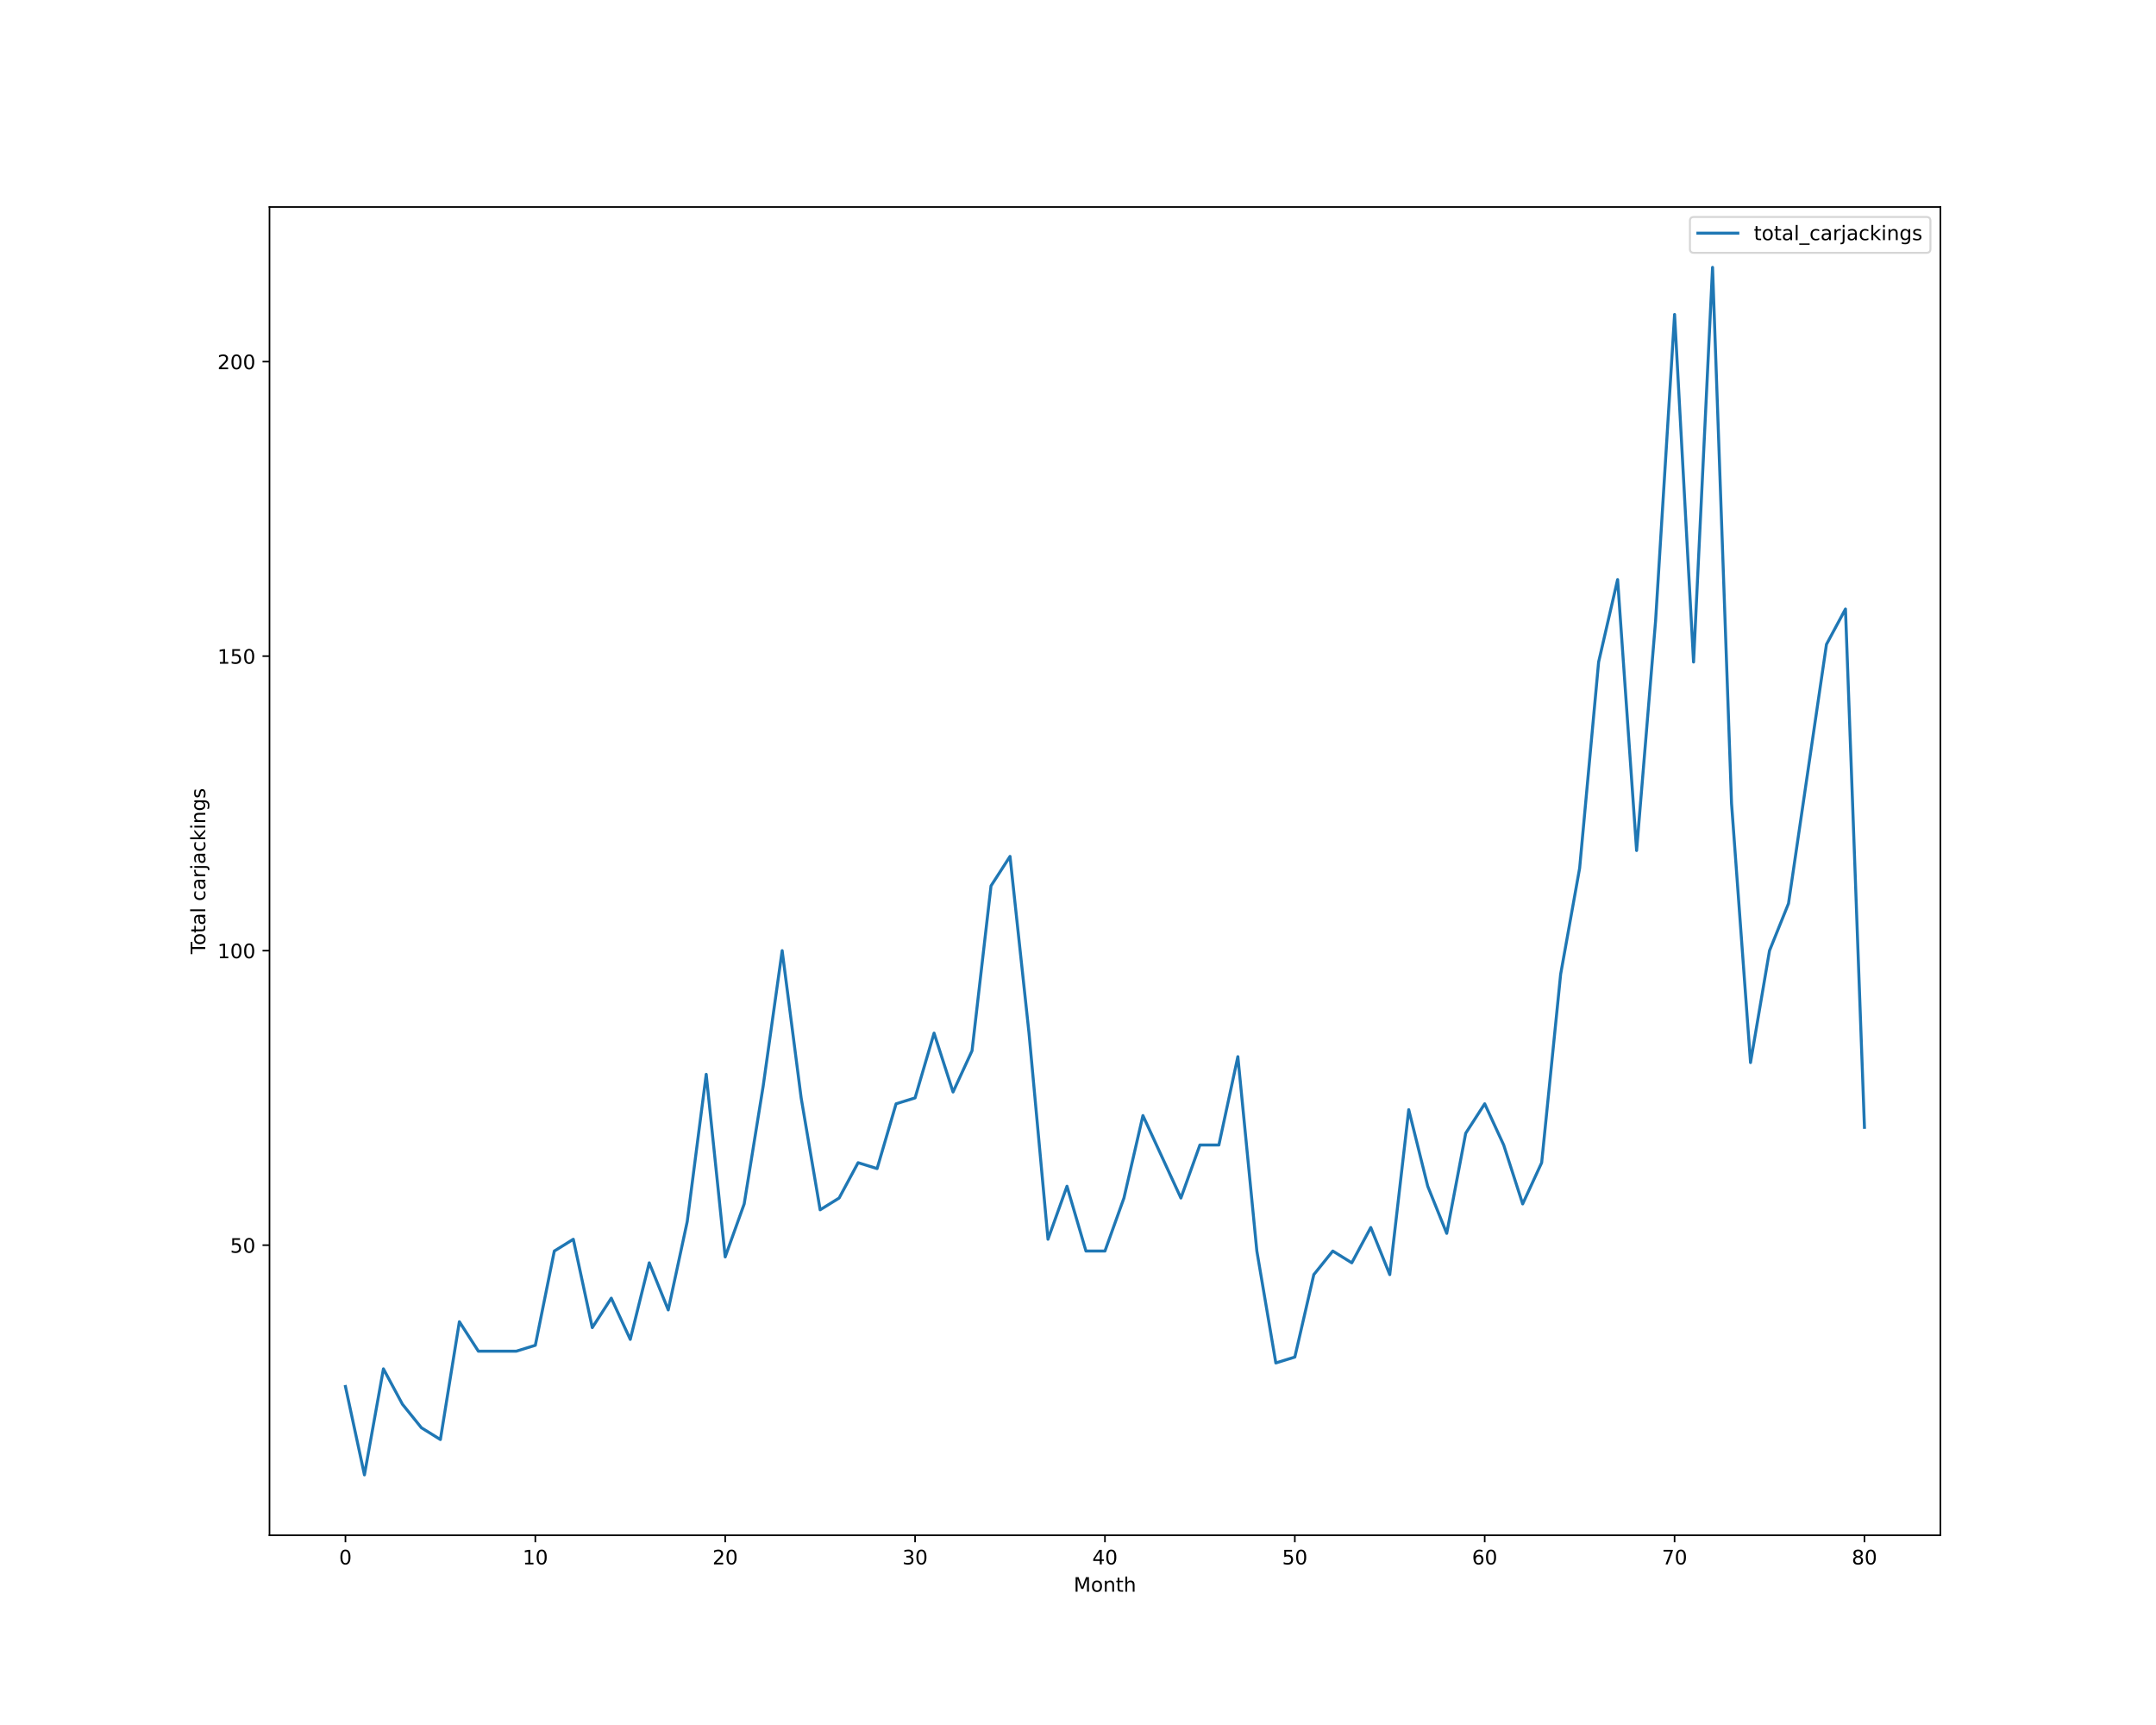
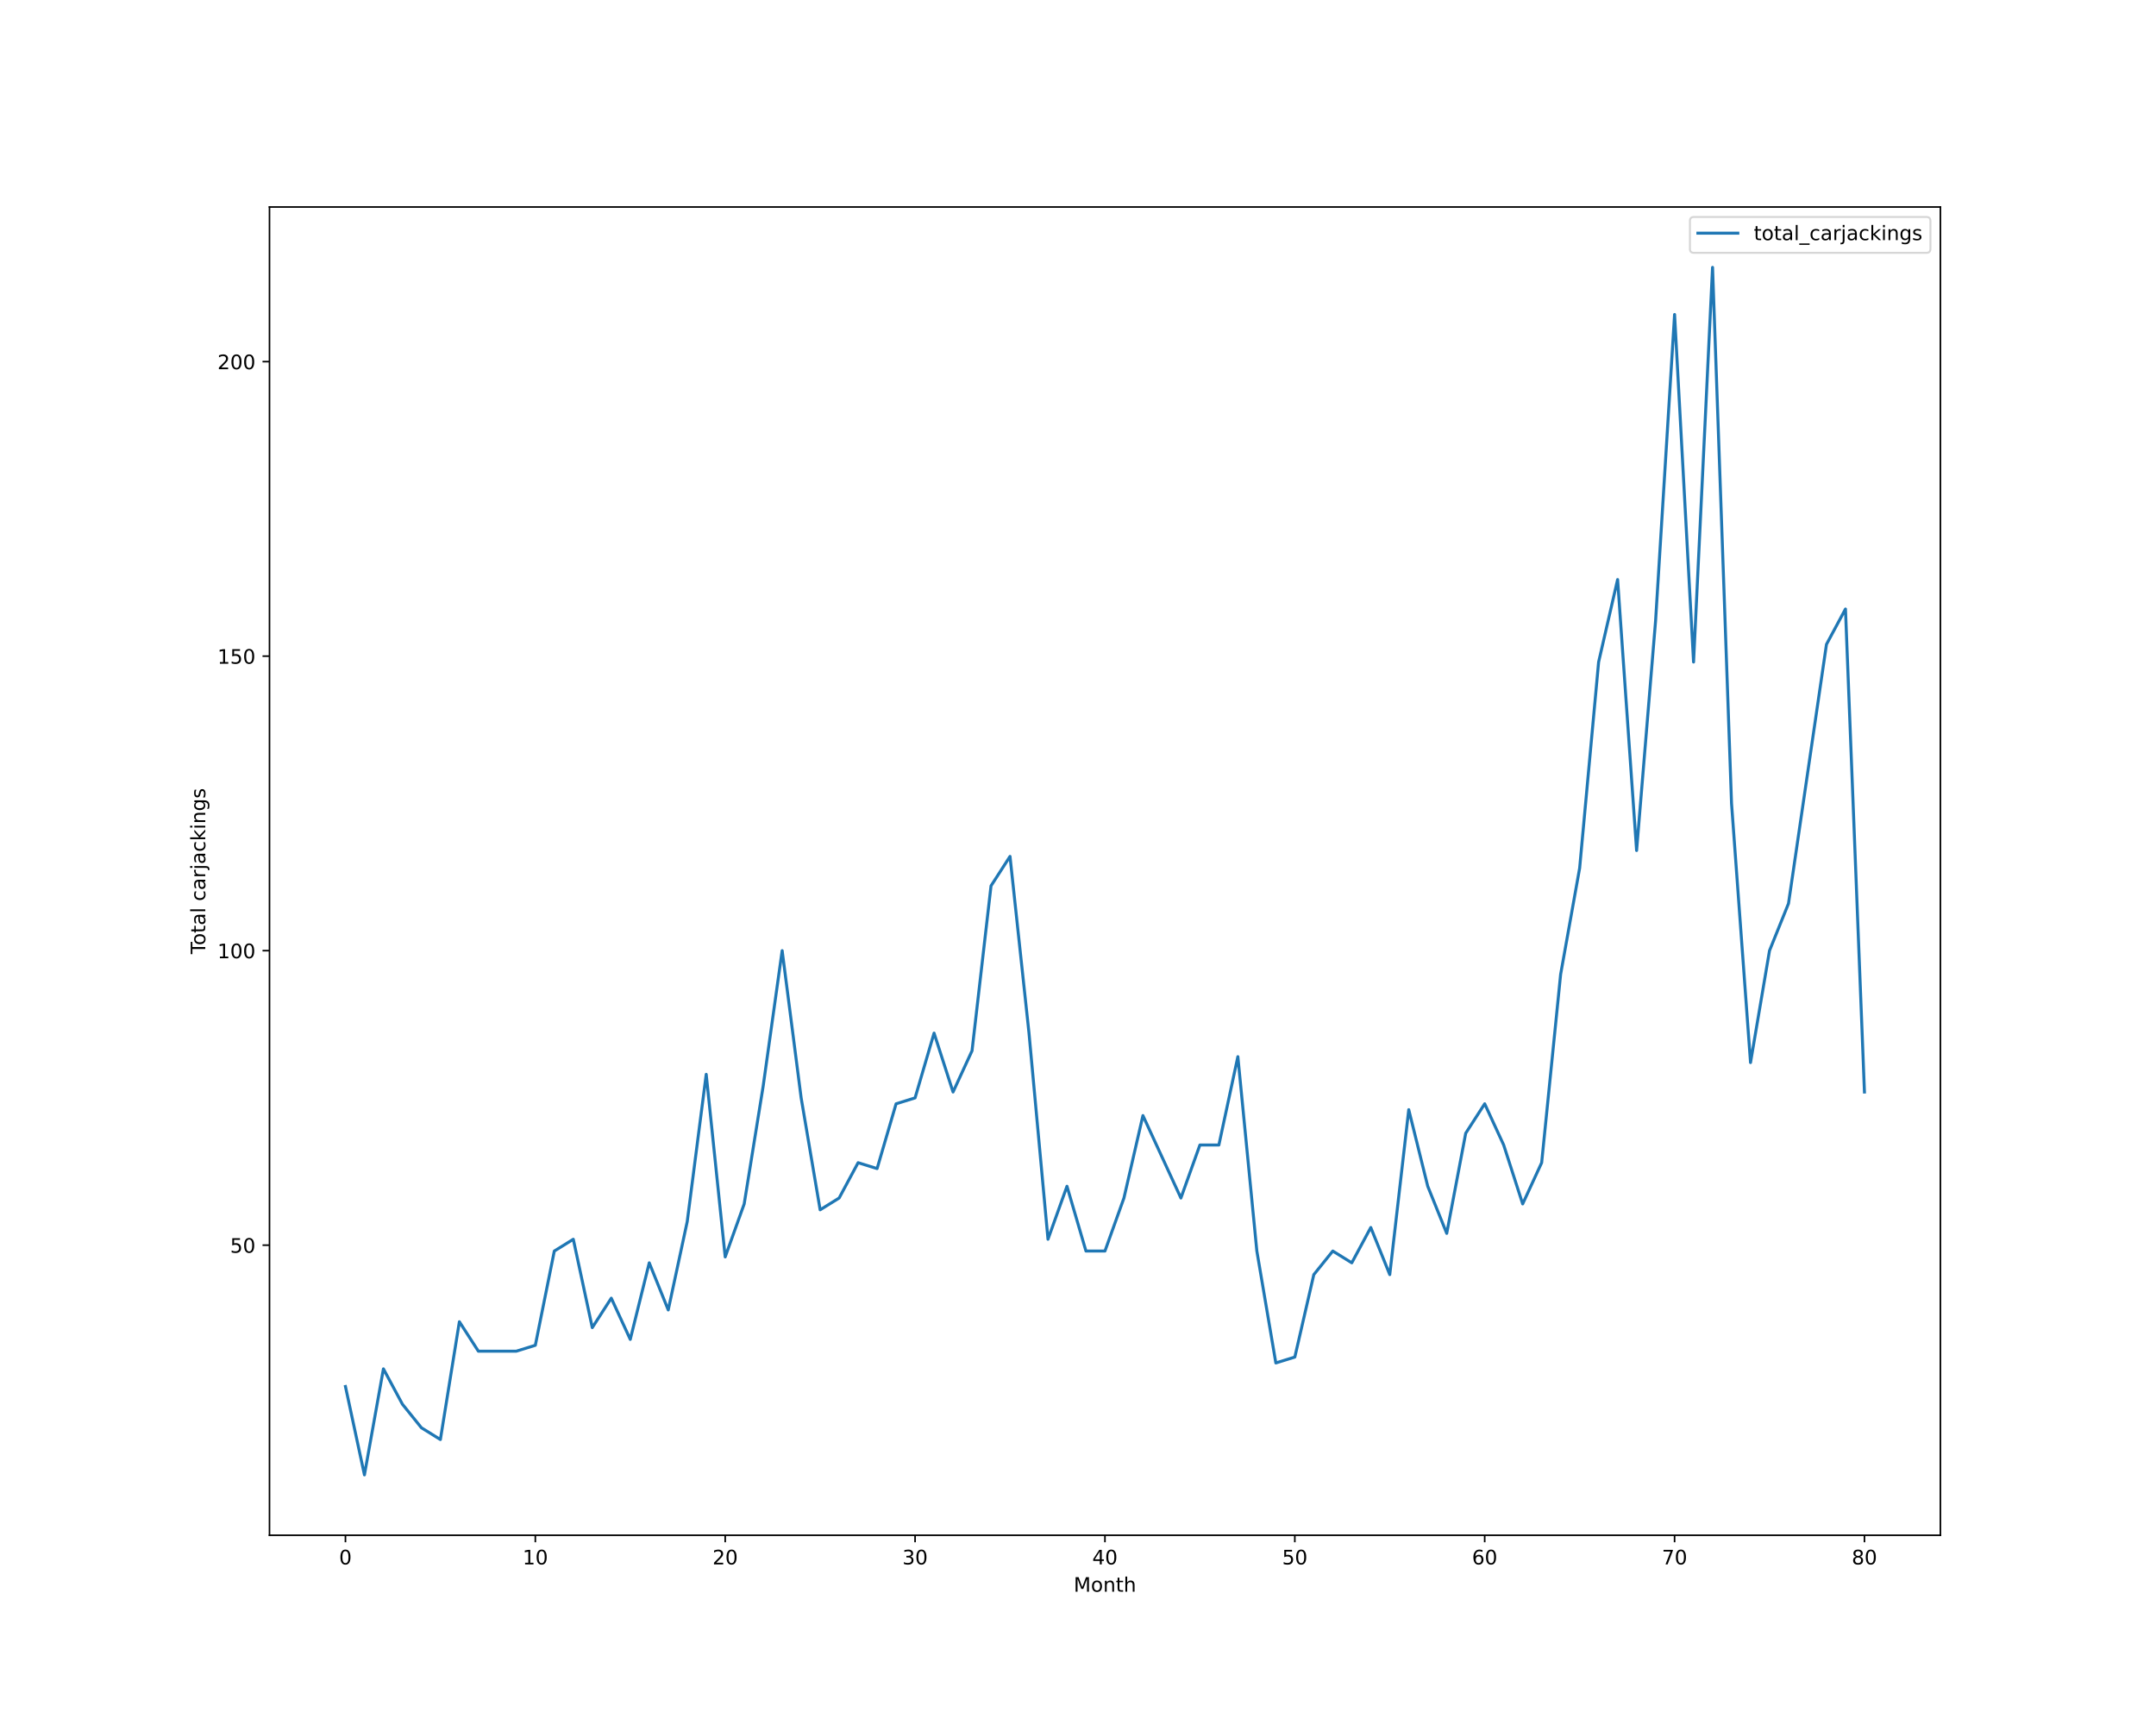
<svg xmlns="http://www.w3.org/2000/svg" xmlns:xlink="http://www.w3.org/1999/xlink" height="864pt" version="1.1" viewBox="0 0 1080 864" width="1080pt">
  <defs>
    <style type="text/css">*{stroke-linecap:butt;stroke-linejoin:round;}</style>
  </defs>
  <g id="figure_1">
    <g id="patch_1">
      <path d="M 0 864  L 1080 864  L 1080 0  L 0 0  z " style="fill:#ffffff;" />
    </g>
    <g id="axes_1">
      <g id="patch_2">
        <path d="M 135 768.96  L 972 768.96  L 972 103.68  L 135 103.68  z " style="fill:#ffffff;" />
      </g>
      <g id="matplotlib.axis_1">
        <g id="xtick_1">
          <g id="line2d_1">
            <defs>
-               <path d="M 0 0  L 0 3.5  " id="mf2a872549b" style="stroke:#000000;stroke-width:0.8;" />
-             </defs>
-             <g>
-               <use style="stroke:#000000;stroke-width:0.8;" x="173.045" xlink:href="#mf2a872549b" y="768.96" />
+               <path d="M 0 0  L 0 3.5  " id="m45ec849edf" style="stroke:#000000;stroke-width:0.8;" />
+             </defs>
+             <g>
+               <use style="stroke:#000000;stroke-width:0.8;" x="173.045" xlink:href="#m45ec849edf" y="768.96" />
            </g>
          </g>
          <g id="text_1">
            <g transform="translate(169.8642 783.5584)scale(0.1 -0.1)">
              <defs>
                <path d="M 2034 4250  Q 1547 4250 1301 3770  Q 1056 3291 1056 2328  Q 1056 1369 1301 889  Q 1547 409 2034 409  Q 2525 409 2770 889  Q 3016 1369 3016 2328  Q 3016 3291 2770 3770  Q 2525 4250 2034 4250  z M 2034 4750  Q 2819 4750 3233 4129  Q 3647 3509 3647 2328  Q 3647 1150 3233 529  Q 2819 -91 2034 -91  Q 1250 -91 836 529  Q 422 1150 422 2328  Q 422 3509 836 4129  Q 1250 4750 2034 4750  z " id="DejaVuSans-30" transform="scale(0.015625)" />
              </defs>
              <use xlink:href="#DejaVuSans-30" />
            </g>
          </g>
        </g>
        <g id="xtick_2">
          <g id="line2d_2">
            <g>
-               <use style="stroke:#000000;stroke-width:0.8;" x="268.159" xlink:href="#mf2a872549b" y="768.96" />
+               <use style="stroke:#000000;stroke-width:0.8;" x="268.159" xlink:href="#m45ec849edf" y="768.96" />
            </g>
          </g>
          <g id="text_2">
            <g transform="translate(261.7966 783.5584)scale(0.1 -0.1)">
              <defs>
                <path d="M 794 531  L 1825 531  L 1825 4091  L 703 3866  L 703 4441  L 1819 4666  L 2450 4666  L 2450 531  L 3481 531  L 3481 0  L 794 0  L 794 531  z " id="DejaVuSans-31" transform="scale(0.015625)" />
              </defs>
              <use xlink:href="#DejaVuSans-31" />
              <use x="63.623" xlink:href="#DejaVuSans-30" />
            </g>
          </g>
        </g>
        <g id="xtick_3">
          <g id="line2d_3">
            <g>
-               <use style="stroke:#000000;stroke-width:0.8;" x="363.273" xlink:href="#mf2a872549b" y="768.96" />
+               <use style="stroke:#000000;stroke-width:0.8;" x="363.273" xlink:href="#m45ec849edf" y="768.96" />
            </g>
          </g>
          <g id="text_3">
            <g transform="translate(356.9102 783.5584)scale(0.1 -0.1)">
              <defs>
                <path d="M 1228 531  L 3431 531  L 3431 0  L 469 0  L 469 531  Q 828 903 1448 1529  Q 2069 2156 2228 2338  Q 2531 2678 2651 2914  Q 2772 3150 2772 3378  Q 2772 3750 2511 3984  Q 2250 4219 1831 4219  Q 1534 4219 1204 4116  Q 875 4013 500 3803  L 500 4441  Q 881 4594 1212 4672  Q 1544 4750 1819 4750  Q 2544 4750 2975 4387  Q 3406 4025 3406 3419  Q 3406 3131 3298 2873  Q 3191 2616 2906 2266  Q 2828 2175 2409 1742  Q 1991 1309 1228 531  z " id="DejaVuSans-32" transform="scale(0.015625)" />
              </defs>
              <use xlink:href="#DejaVuSans-32" />
              <use x="63.623" xlink:href="#DejaVuSans-30" />
            </g>
          </g>
        </g>
        <g id="xtick_4">
          <g id="line2d_4">
            <g>
-               <use style="stroke:#000000;stroke-width:0.8;" x="458.386" xlink:href="#mf2a872549b" y="768.96" />
+               <use style="stroke:#000000;stroke-width:0.8;" x="458.386" xlink:href="#m45ec849edf" y="768.96" />
            </g>
          </g>
          <g id="text_4">
            <g transform="translate(452.0239 783.5584)scale(0.1 -0.1)">
              <defs>
                <path d="M 2597 2516  Q 3050 2419 3304 2112  Q 3559 1806 3559 1356  Q 3559 666 3084 287  Q 2609 -91 1734 -91  Q 1441 -91 1130 -33  Q 819 25 488 141  L 488 750  Q 750 597 1062 519  Q 1375 441 1716 441  Q 2309 441 2620 675  Q 2931 909 2931 1356  Q 2931 1769 2642 2001  Q 2353 2234 1838 2234  L 1294 2234  L 1294 2753  L 1863 2753  Q 2328 2753 2575 2939  Q 2822 3125 2822 3475  Q 2822 3834 2567 4026  Q 2313 4219 1838 4219  Q 1578 4219 1281 4162  Q 984 4106 628 3988  L 628 4550  Q 988 4650 1302 4700  Q 1616 4750 1894 4750  Q 2613 4750 3031 4423  Q 3450 4097 3450 3541  Q 3450 3153 3228 2886  Q 3006 2619 2597 2516  z " id="DejaVuSans-33" transform="scale(0.015625)" />
              </defs>
              <use xlink:href="#DejaVuSans-33" />
              <use x="63.623" xlink:href="#DejaVuSans-30" />
            </g>
          </g>
        </g>
        <g id="xtick_5">
          <g id="line2d_5">
            <g>
-               <use style="stroke:#000000;stroke-width:0.8;" x="553.5" xlink:href="#mf2a872549b" y="768.96" />
+               <use style="stroke:#000000;stroke-width:0.8;" x="553.5" xlink:href="#m45ec849edf" y="768.96" />
            </g>
          </g>
          <g id="text_5">
            <g transform="translate(547.1375 783.5584)scale(0.1 -0.1)">
              <defs>
                <path d="M 2419 4116  L 825 1625  L 2419 1625  L 2419 4116  z M 2253 4666  L 3047 4666  L 3047 1625  L 3713 1625  L 3713 1100  L 3047 1100  L 3047 0  L 2419 0  L 2419 1100  L 313 1100  L 313 1709  L 2253 4666  z " id="DejaVuSans-34" transform="scale(0.015625)" />
              </defs>
              <use xlink:href="#DejaVuSans-34" />
              <use x="63.623" xlink:href="#DejaVuSans-30" />
            </g>
          </g>
        </g>
        <g id="xtick_6">
          <g id="line2d_6">
            <g>
-               <use style="stroke:#000000;stroke-width:0.8;" x="648.614" xlink:href="#mf2a872549b" y="768.96" />
+               <use style="stroke:#000000;stroke-width:0.8;" x="648.614" xlink:href="#m45ec849edf" y="768.96" />
            </g>
          </g>
          <g id="text_6">
            <g transform="translate(642.2511 783.5584)scale(0.1 -0.1)">
              <defs>
                <path d="M 691 4666  L 3169 4666  L 3169 4134  L 1269 4134  L 1269 2991  Q 1406 3038 1543 3061  Q 1681 3084 1819 3084  Q 2600 3084 3056 2656  Q 3513 2228 3513 1497  Q 3513 744 3044 326  Q 2575 -91 1722 -91  Q 1428 -91 1123 -41  Q 819 9 494 109  L 494 744  Q 775 591 1075 516  Q 1375 441 1709 441  Q 2250 441 2565 725  Q 2881 1009 2881 1497  Q 2881 1984 2565 2268  Q 2250 2553 1709 2553  Q 1456 2553 1204 2497  Q 953 2441 691 2322  L 691 4666  z " id="DejaVuSans-35" transform="scale(0.015625)" />
              </defs>
              <use xlink:href="#DejaVuSans-35" />
              <use x="63.623" xlink:href="#DejaVuSans-30" />
            </g>
          </g>
        </g>
        <g id="xtick_7">
          <g id="line2d_7">
            <g>
-               <use style="stroke:#000000;stroke-width:0.8;" x="743.727" xlink:href="#mf2a872549b" y="768.96" />
+               <use style="stroke:#000000;stroke-width:0.8;" x="743.727" xlink:href="#m45ec849edf" y="768.96" />
            </g>
          </g>
          <g id="text_7">
            <g transform="translate(737.3648 783.5584)scale(0.1 -0.1)">
              <defs>
                <path d="M 2113 2584  Q 1688 2584 1439 2293  Q 1191 2003 1191 1497  Q 1191 994 1439 701  Q 1688 409 2113 409  Q 2538 409 2786 701  Q 3034 994 3034 1497  Q 3034 2003 2786 2293  Q 2538 2584 2113 2584  z M 3366 4563  L 3366 3988  Q 3128 4100 2886 4159  Q 2644 4219 2406 4219  Q 1781 4219 1451 3797  Q 1122 3375 1075 2522  Q 1259 2794 1537 2939  Q 1816 3084 2150 3084  Q 2853 3084 3261 2657  Q 3669 2231 3669 1497  Q 3669 778 3244 343  Q 2819 -91 2113 -91  Q 1303 -91 875 529  Q 447 1150 447 2328  Q 447 3434 972 4092  Q 1497 4750 2381 4750  Q 2619 4750 2861 4703  Q 3103 4656 3366 4563  z " id="DejaVuSans-36" transform="scale(0.015625)" />
              </defs>
              <use xlink:href="#DejaVuSans-36" />
              <use x="63.623" xlink:href="#DejaVuSans-30" />
            </g>
          </g>
        </g>
        <g id="xtick_8">
          <g id="line2d_8">
            <g>
-               <use style="stroke:#000000;stroke-width:0.8;" x="838.841" xlink:href="#mf2a872549b" y="768.96" />
+               <use style="stroke:#000000;stroke-width:0.8;" x="838.841" xlink:href="#m45ec849edf" y="768.96" />
            </g>
          </g>
          <g id="text_8">
            <g transform="translate(832.4784 783.5584)scale(0.1 -0.1)">
              <defs>
                <path d="M 525 4666  L 3525 4666  L 3525 4397  L 1831 0  L 1172 0  L 2766 4134  L 525 4134  L 525 4666  z " id="DejaVuSans-37" transform="scale(0.015625)" />
              </defs>
              <use xlink:href="#DejaVuSans-37" />
              <use x="63.623" xlink:href="#DejaVuSans-30" />
            </g>
          </g>
        </g>
        <g id="xtick_9">
          <g id="line2d_9">
            <g>
-               <use style="stroke:#000000;stroke-width:0.8;" x="933.955" xlink:href="#mf2a872549b" y="768.96" />
+               <use style="stroke:#000000;stroke-width:0.8;" x="933.955" xlink:href="#m45ec849edf" y="768.96" />
            </g>
          </g>
          <g id="text_9">
            <g transform="translate(927.592 783.5584)scale(0.1 -0.1)">
              <defs>
                <path d="M 2034 2216  Q 1584 2216 1326 1975  Q 1069 1734 1069 1313  Q 1069 891 1326 650  Q 1584 409 2034 409  Q 2484 409 2743 651  Q 3003 894 3003 1313  Q 3003 1734 2745 1975  Q 2488 2216 2034 2216  z M 1403 2484  Q 997 2584 770 2862  Q 544 3141 544 3541  Q 544 4100 942 4425  Q 1341 4750 2034 4750  Q 2731 4750 3128 4425  Q 3525 4100 3525 3541  Q 3525 3141 3298 2862  Q 3072 2584 2669 2484  Q 3125 2378 3379 2068  Q 3634 1759 3634 1313  Q 3634 634 3220 271  Q 2806 -91 2034 -91  Q 1263 -91 848 271  Q 434 634 434 1313  Q 434 1759 690 2068  Q 947 2378 1403 2484  z M 1172 3481  Q 1172 3119 1398 2916  Q 1625 2713 2034 2713  Q 2441 2713 2670 2916  Q 2900 3119 2900 3481  Q 2900 3844 2670 4047  Q 2441 4250 2034 4250  Q 1625 4250 1398 4047  Q 1172 3844 1172 3481  z " id="DejaVuSans-38" transform="scale(0.015625)" />
              </defs>
              <use xlink:href="#DejaVuSans-38" />
              <use x="63.623" xlink:href="#DejaVuSans-30" />
            </g>
          </g>
        </g>
        <g id="text_10">
          <g transform="translate(537.8289 797.2366)scale(0.1 -0.1)">
            <defs>
              <path d="M 628 4666  L 1569 4666  L 2759 1491  L 3956 4666  L 4897 4666  L 4897 0  L 4281 0  L 4281 4097  L 3078 897  L 2444 897  L 1241 4097  L 1241 0  L 628 0  L 628 4666  z " id="DejaVuSans-4d" transform="scale(0.015625)" />
              <path d="M 1959 3097  Q 1497 3097 1228 2736  Q 959 2375 959 1747  Q 959 1119 1226 758  Q 1494 397 1959 397  Q 2419 397 2687 759  Q 2956 1122 2956 1747  Q 2956 2369 2687 2733  Q 2419 3097 1959 3097  z M 1959 3584  Q 2709 3584 3137 3096  Q 3566 2609 3566 1747  Q 3566 888 3137 398  Q 2709 -91 1959 -91  Q 1206 -91 779 398  Q 353 888 353 1747  Q 353 2609 779 3096  Q 1206 3584 1959 3584  z " id="DejaVuSans-6f" transform="scale(0.015625)" />
              <path d="M 3513 2113  L 3513 0  L 2938 0  L 2938 2094  Q 2938 2591 2744 2837  Q 2550 3084 2163 3084  Q 1697 3084 1428 2787  Q 1159 2491 1159 1978  L 1159 0  L 581 0  L 581 3500  L 1159 3500  L 1159 2956  Q 1366 3272 1645 3428  Q 1925 3584 2291 3584  Q 2894 3584 3203 3211  Q 3513 2838 3513 2113  z " id="DejaVuSans-6e" transform="scale(0.015625)" />
              <path d="M 1172 4494  L 1172 3500  L 2356 3500  L 2356 3053  L 1172 3053  L 1172 1153  Q 1172 725 1289 603  Q 1406 481 1766 481  L 2356 481  L 2356 0  L 1766 0  Q 1100 0 847 248  Q 594 497 594 1153  L 594 3053  L 172 3053  L 172 3500  L 594 3500  L 594 4494  L 1172 4494  z " id="DejaVuSans-74" transform="scale(0.015625)" />
              <path d="M 3513 2113  L 3513 0  L 2938 0  L 2938 2094  Q 2938 2591 2744 2837  Q 2550 3084 2163 3084  Q 1697 3084 1428 2787  Q 1159 2491 1159 1978  L 1159 0  L 581 0  L 581 4863  L 1159 4863  L 1159 2956  Q 1366 3272 1645 3428  Q 1925 3584 2291 3584  Q 2894 3584 3203 3211  Q 3513 2838 3513 2113  z " id="DejaVuSans-68" transform="scale(0.015625)" />
            </defs>
            <use xlink:href="#DejaVuSans-4d" />
            <use x="86.279" xlink:href="#DejaVuSans-6f" />
            <use x="147.461" xlink:href="#DejaVuSans-6e" />
            <use x="210.84" xlink:href="#DejaVuSans-74" />
            <use x="250.049" xlink:href="#DejaVuSans-68" />
          </g>
        </g>
      </g>
      <g id="matplotlib.axis_2">
        <g id="ytick_1">
          <g id="line2d_10">
            <defs>
-               <path d="M 0 0  L -3.5 0  " id="mb6c1d91ec0" style="stroke:#000000;stroke-width:0.8;" />
-             </defs>
-             <g>
-               <use style="stroke:#000000;stroke-width:0.8;" x="135" xlink:href="#mb6c1d91ec0" y="623.66" />
+               <path d="M 0 0  L -3.5 0  " id="m31dd1ed11f" style="stroke:#000000;stroke-width:0.8;" />
+             </defs>
+             <g>
+               <use style="stroke:#000000;stroke-width:0.8;" x="135" xlink:href="#m31dd1ed11f" y="623.66" />
            </g>
          </g>
          <g id="text_11">
            <g transform="translate(115.275 627.4597)scale(0.1 -0.1)">
              <use xlink:href="#DejaVuSans-35" />
              <use x="63.623" xlink:href="#DejaVuSans-30" />
            </g>
          </g>
        </g>
        <g id="ytick_2">
          <g id="line2d_11">
            <g>
-               <use style="stroke:#000000;stroke-width:0.8;" x="135" xlink:href="#mb6c1d91ec0" y="476.148" />
+               <use style="stroke:#000000;stroke-width:0.8;" x="135" xlink:href="#m31dd1ed11f" y="476.148" />
            </g>
          </g>
          <g id="text_12">
            <g transform="translate(108.9125 479.9475)scale(0.1 -0.1)">
              <use xlink:href="#DejaVuSans-31" />
              <use x="63.623" xlink:href="#DejaVuSans-30" />
              <use x="127.246" xlink:href="#DejaVuSans-30" />
            </g>
          </g>
        </g>
        <g id="ytick_3">
          <g id="line2d_12">
            <g>
-               <use style="stroke:#000000;stroke-width:0.8;" x="135" xlink:href="#mb6c1d91ec0" y="328.636" />
+               <use style="stroke:#000000;stroke-width:0.8;" x="135" xlink:href="#m31dd1ed11f" y="328.636" />
            </g>
          </g>
          <g id="text_13">
            <g transform="translate(108.9125 332.4353)scale(0.1 -0.1)">
              <use xlink:href="#DejaVuSans-31" />
              <use x="63.623" xlink:href="#DejaVuSans-35" />
              <use x="127.246" xlink:href="#DejaVuSans-30" />
            </g>
          </g>
        </g>
        <g id="ytick_4">
          <g id="line2d_13">
            <g>
-               <use style="stroke:#000000;stroke-width:0.8;" x="135" xlink:href="#mb6c1d91ec0" y="181.124" />
+               <use style="stroke:#000000;stroke-width:0.8;" x="135" xlink:href="#m31dd1ed11f" y="181.124" />
            </g>
          </g>
          <g id="text_14">
            <g transform="translate(108.9125 184.9231)scale(0.1 -0.1)">
              <use xlink:href="#DejaVuSans-32" />
              <use x="63.623" xlink:href="#DejaVuSans-30" />
              <use x="127.246" xlink:href="#DejaVuSans-30" />
            </g>
          </g>
        </g>
        <g id="text_15">
          <g transform="translate(102.8328 477.8888)rotate(-90)scale(0.1 -0.1)">
            <defs>
              <path d="M -19 4666  L 3928 4666  L 3928 4134  L 2272 4134  L 2272 0  L 1638 0  L 1638 4134  L -19 4134  L -19 4666  z " id="DejaVuSans-54" transform="scale(0.015625)" />
              <path d="M 2194 1759  Q 1497 1759 1228 1600  Q 959 1441 959 1056  Q 959 750 1161 570  Q 1363 391 1709 391  Q 2188 391 2477 730  Q 2766 1069 2766 1631  L 2766 1759  L 2194 1759  z M 3341 1997  L 3341 0  L 2766 0  L 2766 531  Q 2569 213 2275 61  Q 1981 -91 1556 -91  Q 1019 -91 701 211  Q 384 513 384 1019  Q 384 1609 779 1909  Q 1175 2209 1959 2209  L 2766 2209  L 2766 2266  Q 2766 2663 2505 2880  Q 2244 3097 1772 3097  Q 1472 3097 1187 3025  Q 903 2953 641 2809  L 641 3341  Q 956 3463 1253 3523  Q 1550 3584 1831 3584  Q 2591 3584 2966 3190  Q 3341 2797 3341 1997  z " id="DejaVuSans-61" transform="scale(0.015625)" />
              <path d="M 603 4863  L 1178 4863  L 1178 0  L 603 0  L 603 4863  z " id="DejaVuSans-6c" transform="scale(0.015625)" />
              <path id="DejaVuSans-20" transform="scale(0.015625)" />
              <path d="M 3122 3366  L 3122 2828  Q 2878 2963 2633 3030  Q 2388 3097 2138 3097  Q 1578 3097 1268 2742  Q 959 2388 959 1747  Q 959 1106 1268 751  Q 1578 397 2138 397  Q 2388 397 2633 464  Q 2878 531 3122 666  L 3122 134  Q 2881 22 2623 -34  Q 2366 -91 2075 -91  Q 1284 -91 818 406  Q 353 903 353 1747  Q 353 2603 823 3093  Q 1294 3584 2113 3584  Q 2378 3584 2631 3529  Q 2884 3475 3122 3366  z " id="DejaVuSans-63" transform="scale(0.015625)" />
              <path d="M 2631 2963  Q 2534 3019 2420 3045  Q 2306 3072 2169 3072  Q 1681 3072 1420 2755  Q 1159 2438 1159 1844  L 1159 0  L 581 0  L 581 3500  L 1159 3500  L 1159 2956  Q 1341 3275 1631 3429  Q 1922 3584 2338 3584  Q 2397 3584 2469 3576  Q 2541 3569 2628 3553  L 2631 2963  z " id="DejaVuSans-72" transform="scale(0.015625)" />
              <path d="M 603 3500  L 1178 3500  L 1178 -63  Q 1178 -731 923 -1031  Q 669 -1331 103 -1331  L -116 -1331  L -116 -844  L 38 -844  Q 366 -844 484 -692  Q 603 -541 603 -63  L 603 3500  z M 603 4863  L 1178 4863  L 1178 4134  L 603 4134  L 603 4863  z " id="DejaVuSans-6a" transform="scale(0.015625)" />
              <path d="M 581 4863  L 1159 4863  L 1159 1991  L 2875 3500  L 3609 3500  L 1753 1863  L 3688 0  L 2938 0  L 1159 1709  L 1159 0  L 581 0  L 581 4863  z " id="DejaVuSans-6b" transform="scale(0.015625)" />
              <path d="M 603 3500  L 1178 3500  L 1178 0  L 603 0  L 603 3500  z M 603 4863  L 1178 4863  L 1178 4134  L 603 4134  L 603 4863  z " id="DejaVuSans-69" transform="scale(0.015625)" />
              <path d="M 2906 1791  Q 2906 2416 2648 2759  Q 2391 3103 1925 3103  Q 1463 3103 1205 2759  Q 947 2416 947 1791  Q 947 1169 1205 825  Q 1463 481 1925 481  Q 2391 481 2648 825  Q 2906 1169 2906 1791  z M 3481 434  Q 3481 -459 3084 -895  Q 2688 -1331 1869 -1331  Q 1566 -1331 1297 -1286  Q 1028 -1241 775 -1147  L 775 -588  Q 1028 -725 1275 -790  Q 1522 -856 1778 -856  Q 2344 -856 2625 -561  Q 2906 -266 2906 331  L 2906 616  Q 2728 306 2450 153  Q 2172 0 1784 0  Q 1141 0 747 490  Q 353 981 353 1791  Q 353 2603 747 3093  Q 1141 3584 1784 3584  Q 2172 3584 2450 3431  Q 2728 3278 2906 2969  L 2906 3500  L 3481 3500  L 3481 434  z " id="DejaVuSans-67" transform="scale(0.015625)" />
              <path d="M 2834 3397  L 2834 2853  Q 2591 2978 2328 3040  Q 2066 3103 1784 3103  Q 1356 3103 1142 2972  Q 928 2841 928 2578  Q 928 2378 1081 2264  Q 1234 2150 1697 2047  L 1894 2003  Q 2506 1872 2764 1633  Q 3022 1394 3022 966  Q 3022 478 2636 193  Q 2250 -91 1575 -91  Q 1294 -91 989 -36  Q 684 19 347 128  L 347 722  Q 666 556 975 473  Q 1284 391 1588 391  Q 1994 391 2212 530  Q 2431 669 2431 922  Q 2431 1156 2273 1281  Q 2116 1406 1581 1522  L 1381 1569  Q 847 1681 609 1914  Q 372 2147 372 2553  Q 372 3047 722 3315  Q 1072 3584 1716 3584  Q 2034 3584 2315 3537  Q 2597 3491 2834 3397  z " id="DejaVuSans-73" transform="scale(0.015625)" />
            </defs>
            <use xlink:href="#DejaVuSans-54" />
            <use x="44.084" xlink:href="#DejaVuSans-6f" />
            <use x="105.266" xlink:href="#DejaVuSans-74" />
            <use x="144.475" xlink:href="#DejaVuSans-61" />
            <use x="205.754" xlink:href="#DejaVuSans-6c" />
            <use x="233.537" xlink:href="#DejaVuSans-20" />
            <use x="265.324" xlink:href="#DejaVuSans-63" />
            <use x="320.305" xlink:href="#DejaVuSans-61" />
            <use x="381.584" xlink:href="#DejaVuSans-72" />
            <use x="422.697" xlink:href="#DejaVuSans-6a" />
            <use x="450.48" xlink:href="#DejaVuSans-61" />
            <use x="511.76" xlink:href="#DejaVuSans-63" />
            <use x="566.74" xlink:href="#DejaVuSans-6b" />
            <use x="624.65" xlink:href="#DejaVuSans-69" />
            <use x="652.434" xlink:href="#DejaVuSans-6e" />
            <use x="715.812" xlink:href="#DejaVuSans-67" />
            <use x="779.289" xlink:href="#DejaVuSans-73" />
          </g>
        </g>
      </g>
      <g id="line2d_14">
-         <path clip-path="url(#p4fdac05991)" d="M 173.045 694.466  L 182.557 738.72  L 192.068 685.616  L 201.58 703.317  L 211.091 715.118  L 220.602 721.019  L 230.114 662.014  L 239.625 676.765  L 249.136 676.765  L 258.648 676.765  L 268.159 673.815  L 277.67 626.611  L 287.182 620.71  L 296.693 664.964  L 306.205 650.213  L 315.716 670.864  L 325.227 632.511  L 334.739 656.113  L 344.25 611.86  L 353.761 538.103  L 363.273 629.561  L 372.784 603.009  L 382.295 544.004  L 391.807 476.148  L 401.318 549.904  L 410.83 605.959  L 420.341 600.059  L 429.852 582.357  L 439.364 585.307  L 448.875 552.855  L 458.386 549.904  L 467.898 517.452  L 477.409 546.954  L 486.92 526.302  L 496.432 443.696  L 505.943 428.944  L 515.455 517.452  L 524.966 620.71  L 534.477 594.158  L 543.989 626.611  L 553.5 626.611  L 563.011 600.059  L 572.523 558.755  L 582.034 579.407  L 591.545 600.059  L 601.057 573.506  L 610.568 573.506  L 620.08 529.253  L 629.591 626.611  L 639.102 682.665  L 648.614 679.715  L 658.125 638.412  L 667.636 626.611  L 677.148 632.511  L 686.659 614.81  L 696.17 638.412  L 705.682 555.805  L 715.193 594.158  L 724.705 617.76  L 734.216 567.606  L 743.727 552.855  L 753.239 573.506  L 762.75 603.009  L 772.261 582.357  L 781.773 487.949  L 791.284 434.845  L 800.795 331.586  L 810.307 290.283  L 819.818 425.994  L 829.33 310.935  L 838.841 157.522  L 848.352 331.586  L 857.864 133.92  L 867.375 402.392  L 876.886 532.203  L 886.398 476.148  L 895.909 452.546  L 905.42 387.641  L 914.932 322.736  L 924.443 305.034  L 933.955 564.656  " style="fill:none;stroke:#1f77b4;stroke-linecap:square;stroke-width:1.5;" />
+         <path clip-path="url(#pb394760767)" d="M 173.045 694.466  L 182.557 738.72  L 192.068 685.616  L 201.58 703.317  L 211.091 715.118  L 220.602 721.019  L 230.114 662.014  L 239.625 676.765  L 249.136 676.765  L 258.648 676.765  L 268.159 673.815  L 277.67 626.611  L 287.182 620.71  L 296.693 664.964  L 306.205 650.213  L 315.716 670.864  L 325.227 632.511  L 334.739 656.113  L 344.25 611.86  L 353.761 538.103  L 363.273 629.561  L 372.784 603.009  L 382.295 544.004  L 391.807 476.148  L 401.318 549.904  L 410.83 605.959  L 420.341 600.059  L 429.852 582.357  L 439.364 585.307  L 448.875 552.855  L 458.386 549.904  L 467.898 517.452  L 477.409 546.954  L 486.92 526.302  L 496.432 443.696  L 505.943 428.944  L 515.455 517.452  L 524.966 620.71  L 534.477 594.158  L 543.989 626.611  L 553.5 626.611  L 563.011 600.059  L 572.523 558.755  L 582.034 579.407  L 591.545 600.059  L 601.057 573.506  L 610.568 573.506  L 620.08 529.253  L 629.591 626.611  L 639.102 682.665  L 648.614 679.715  L 658.125 638.412  L 667.636 626.611  L 677.148 632.511  L 686.659 614.81  L 696.17 638.412  L 705.682 555.805  L 715.193 594.158  L 724.705 617.76  L 734.216 567.606  L 743.727 552.855  L 753.239 573.506  L 762.75 603.009  L 772.261 582.357  L 781.773 487.949  L 791.284 434.845  L 800.795 331.586  L 810.307 290.283  L 819.818 425.994  L 829.33 310.935  L 838.841 157.522  L 848.352 331.586  L 857.864 133.92  L 867.375 402.392  L 876.886 532.203  L 886.398 476.148  L 895.909 452.546  L 905.42 387.641  L 914.932 322.736  L 924.443 305.034  L 933.955 546.954  " style="fill:none;stroke:#1f77b4;stroke-linecap:square;stroke-width:1.5;" />
      </g>
      <g id="patch_3">
        <path d="M 135 768.96  L 135 103.68  " style="fill:none;stroke:#000000;stroke-linecap:square;stroke-linejoin:miter;stroke-width:0.8;" />
      </g>
      <g id="patch_4">
        <path d="M 972 768.96  L 972 103.68  " style="fill:none;stroke:#000000;stroke-linecap:square;stroke-linejoin:miter;stroke-width:0.8;" />
      </g>
      <g id="patch_5">
        <path d="M 135 768.96  L 972 768.96  " style="fill:none;stroke:#000000;stroke-linecap:square;stroke-linejoin:miter;stroke-width:0.8;" />
      </g>
      <g id="patch_6">
        <path d="M 135 103.68  L 972 103.68  " style="fill:none;stroke:#000000;stroke-linecap:square;stroke-linejoin:miter;stroke-width:0.8;" />
      </g>
      <g id="legend_1">
        <g id="patch_7">
          <path d="M 848.528 126.636  L 965 126.636  Q 967 126.636 967 124.636  L 967 110.68  Q 967 108.68 965 108.68  L 848.528 108.68  Q 846.528 108.68 846.528 110.68  L 846.528 124.636  Q 846.528 126.636 848.528 126.636  z " style="fill:#ffffff;opacity:0.8;stroke:#cccccc;stroke-linejoin:miter;" />
        </g>
        <g id="line2d_15">
          <path d="M 850.528 116.778  L 870.528 116.778  " style="fill:none;stroke:#1f77b4;stroke-linecap:square;stroke-width:1.5;" />
        </g>
        <g id="line2d_16" />
        <g id="text_16">
          <g transform="translate(878.5281 120.2784)scale(0.1 -0.1)">
            <defs>
              <path d="M 3263 -1063  L 3263 -1509  L -63 -1509  L -63 -1063  L 3263 -1063  z " id="DejaVuSans-5f" transform="scale(0.015625)" />
            </defs>
            <use xlink:href="#DejaVuSans-74" />
            <use x="39.209" xlink:href="#DejaVuSans-6f" />
            <use x="100.391" xlink:href="#DejaVuSans-74" />
            <use x="139.6" xlink:href="#DejaVuSans-61" />
            <use x="200.879" xlink:href="#DejaVuSans-6c" />
            <use x="228.662" xlink:href="#DejaVuSans-5f" />
            <use x="278.662" xlink:href="#DejaVuSans-63" />
            <use x="333.643" xlink:href="#DejaVuSans-61" />
            <use x="394.922" xlink:href="#DejaVuSans-72" />
            <use x="436.035" xlink:href="#DejaVuSans-6a" />
            <use x="463.818" xlink:href="#DejaVuSans-61" />
            <use x="525.098" xlink:href="#DejaVuSans-63" />
            <use x="580.078" xlink:href="#DejaVuSans-6b" />
            <use x="637.988" xlink:href="#DejaVuSans-69" />
            <use x="665.771" xlink:href="#DejaVuSans-6e" />
            <use x="729.15" xlink:href="#DejaVuSans-67" />
            <use x="792.627" xlink:href="#DejaVuSans-73" />
          </g>
        </g>
      </g>
    </g>
  </g>
  <defs>
-     <clipPath id="p4fdac05991">
+     <clipPath id="pb394760767">
      <rect height="665.28" width="837" x="135" y="103.68" />
    </clipPath>
  </defs>
</svg>
